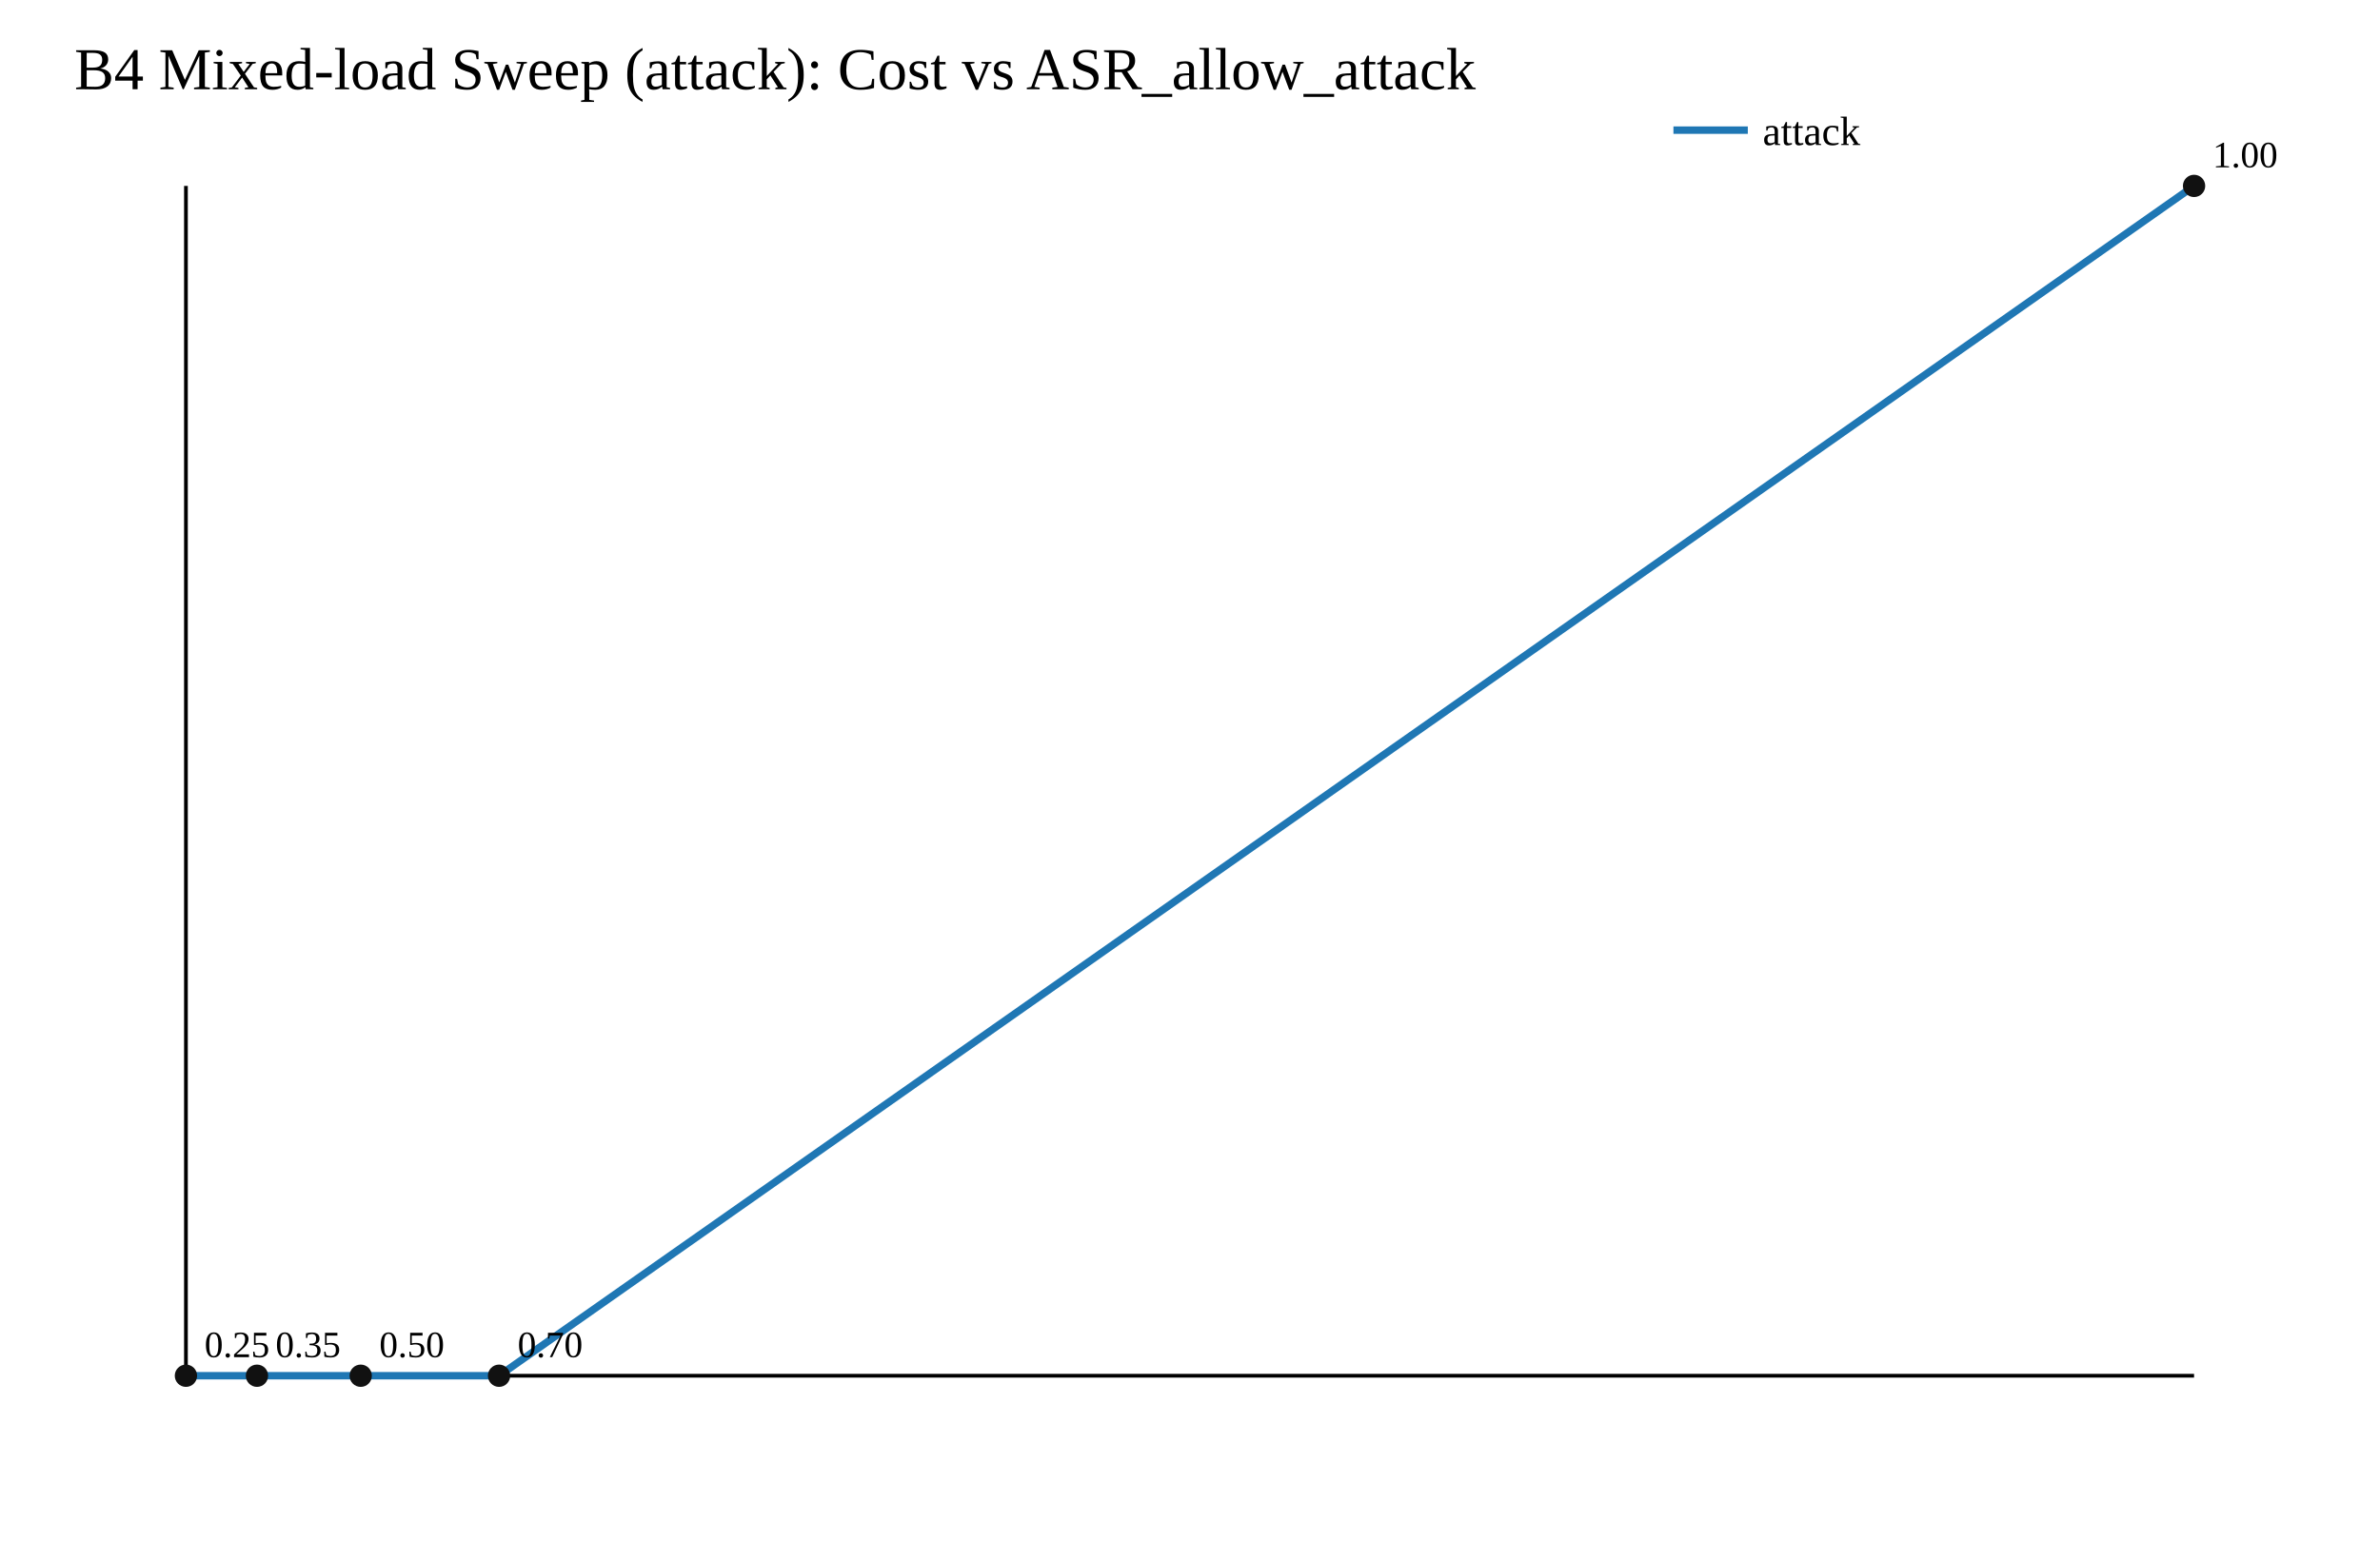
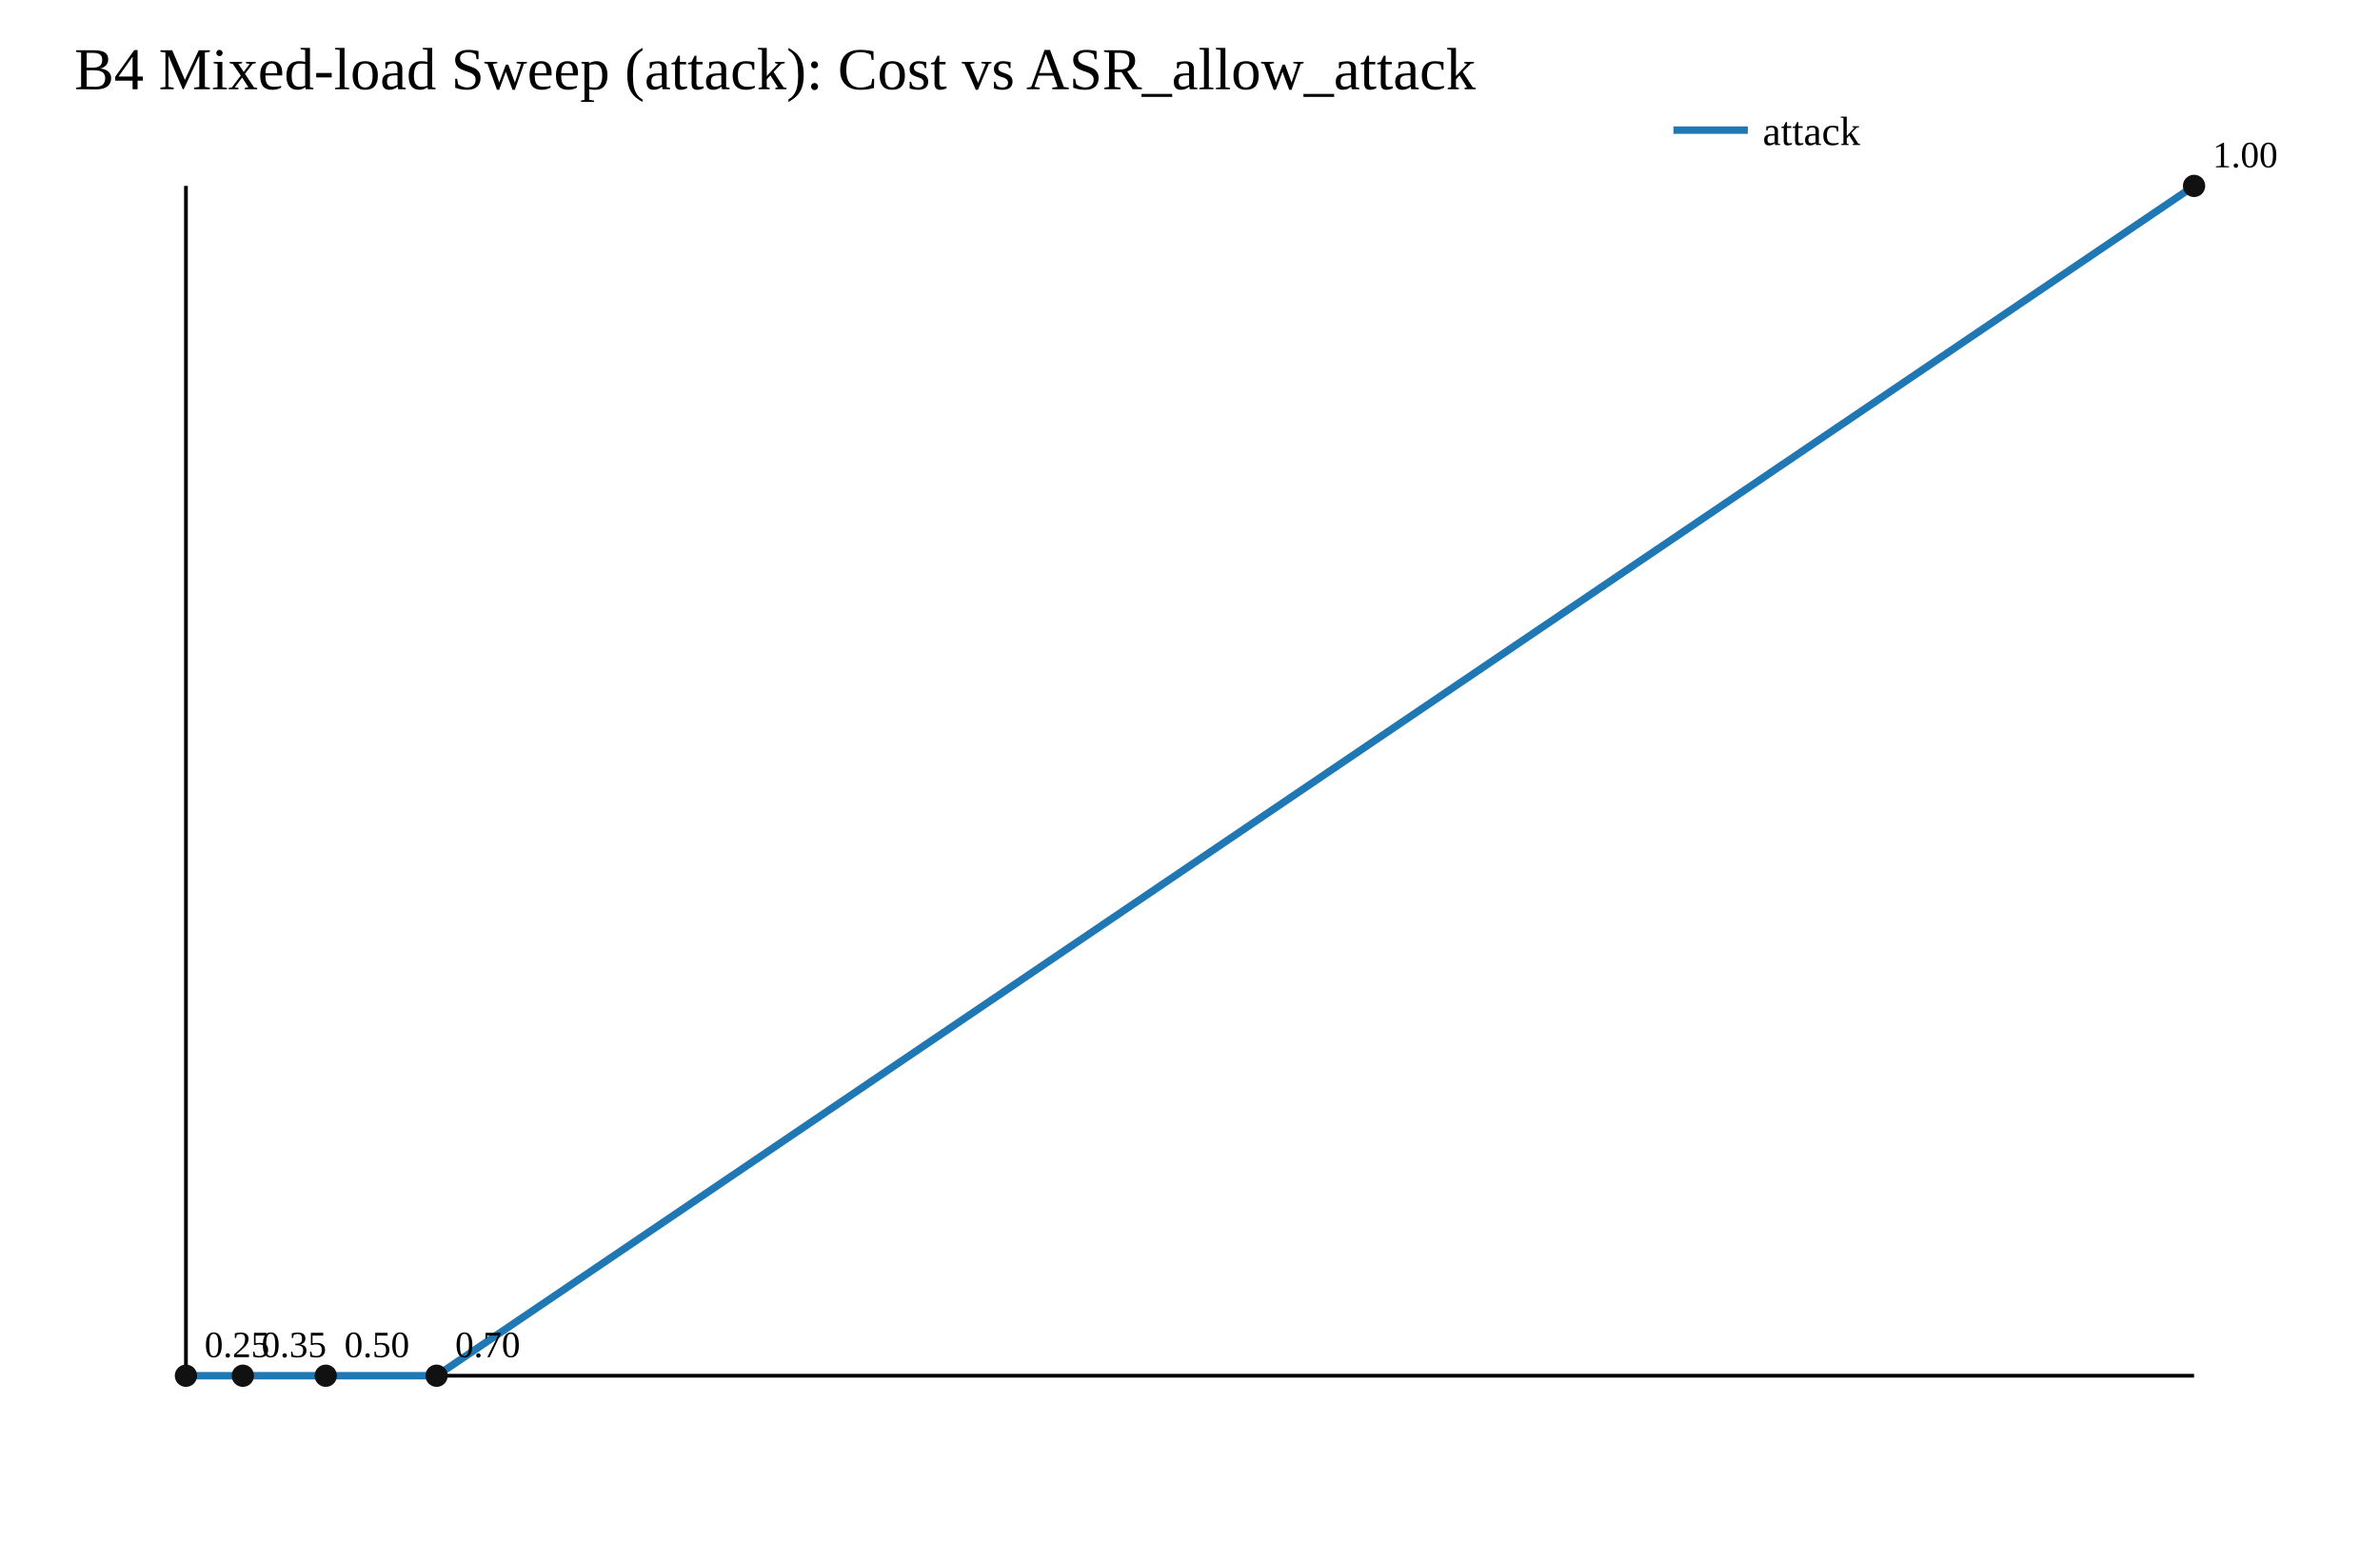
<svg xmlns="http://www.w3.org/2000/svg" width="640" height="420">
  <text x="20" y="24" font-size="16">B4 Mixed-load Sweep (attack): Cost vs ASR_allow_attack</text>
  <line x1="50" y1="370" x2="590" y2="370" stroke="black" />
  <line x1="50" y1="370" x2="50" y2="50" stroke="black" />
-   <polyline fill="none" stroke="#1f77b4" stroke-width="2" points="590.0,50.0 134.2,370.0 97.0,370.0 69.1,370.0 50.0,370.0" />
+   <polyline fill="none" stroke="#1f77b4" stroke-width="2" points="590.0,50.0 117.4,370.0 87.6,370.0 65.3,370.0 50.0,370.0" />
  <line x1="450" y1="35" x2="470" y2="35" stroke="#1f77b4" stroke-width="2" />
  <text x="474" y="39" font-size="11">attack</text>
  <circle cx="590.0" cy="50.0" r="3" fill="#111" />
  <text x="595.0" y="45.0" font-size="10">1.00</text>
-   <circle cx="134.2" cy="370.0" r="3" fill="#111" />
-   <text x="139.2" y="365.0" font-size="10">0.70</text>
-   <circle cx="97.0" cy="370.0" r="3" fill="#111" />
-   <text x="102.0" y="365.0" font-size="10">0.50</text>
-   <circle cx="69.1" cy="370.0" r="3" fill="#111" />
-   <text x="74.1" y="365.0" font-size="10">0.35</text>
+   <circle cx="117.4" cy="370.0" r="3" fill="#111" />
+   <text x="122.4" y="365.0" font-size="10">0.70</text>
+   <circle cx="87.6" cy="370.0" r="3" fill="#111" />
+   <text x="92.6" y="365.0" font-size="10">0.50</text>
+   <circle cx="65.3" cy="370.0" r="3" fill="#111" />
+   <text x="70.3" y="365.0" font-size="10">0.35</text>
  <circle cx="50.0" cy="370.0" r="3" fill="#111" />
  <text x="55.0" y="365.0" font-size="10">0.25</text>
</svg>
